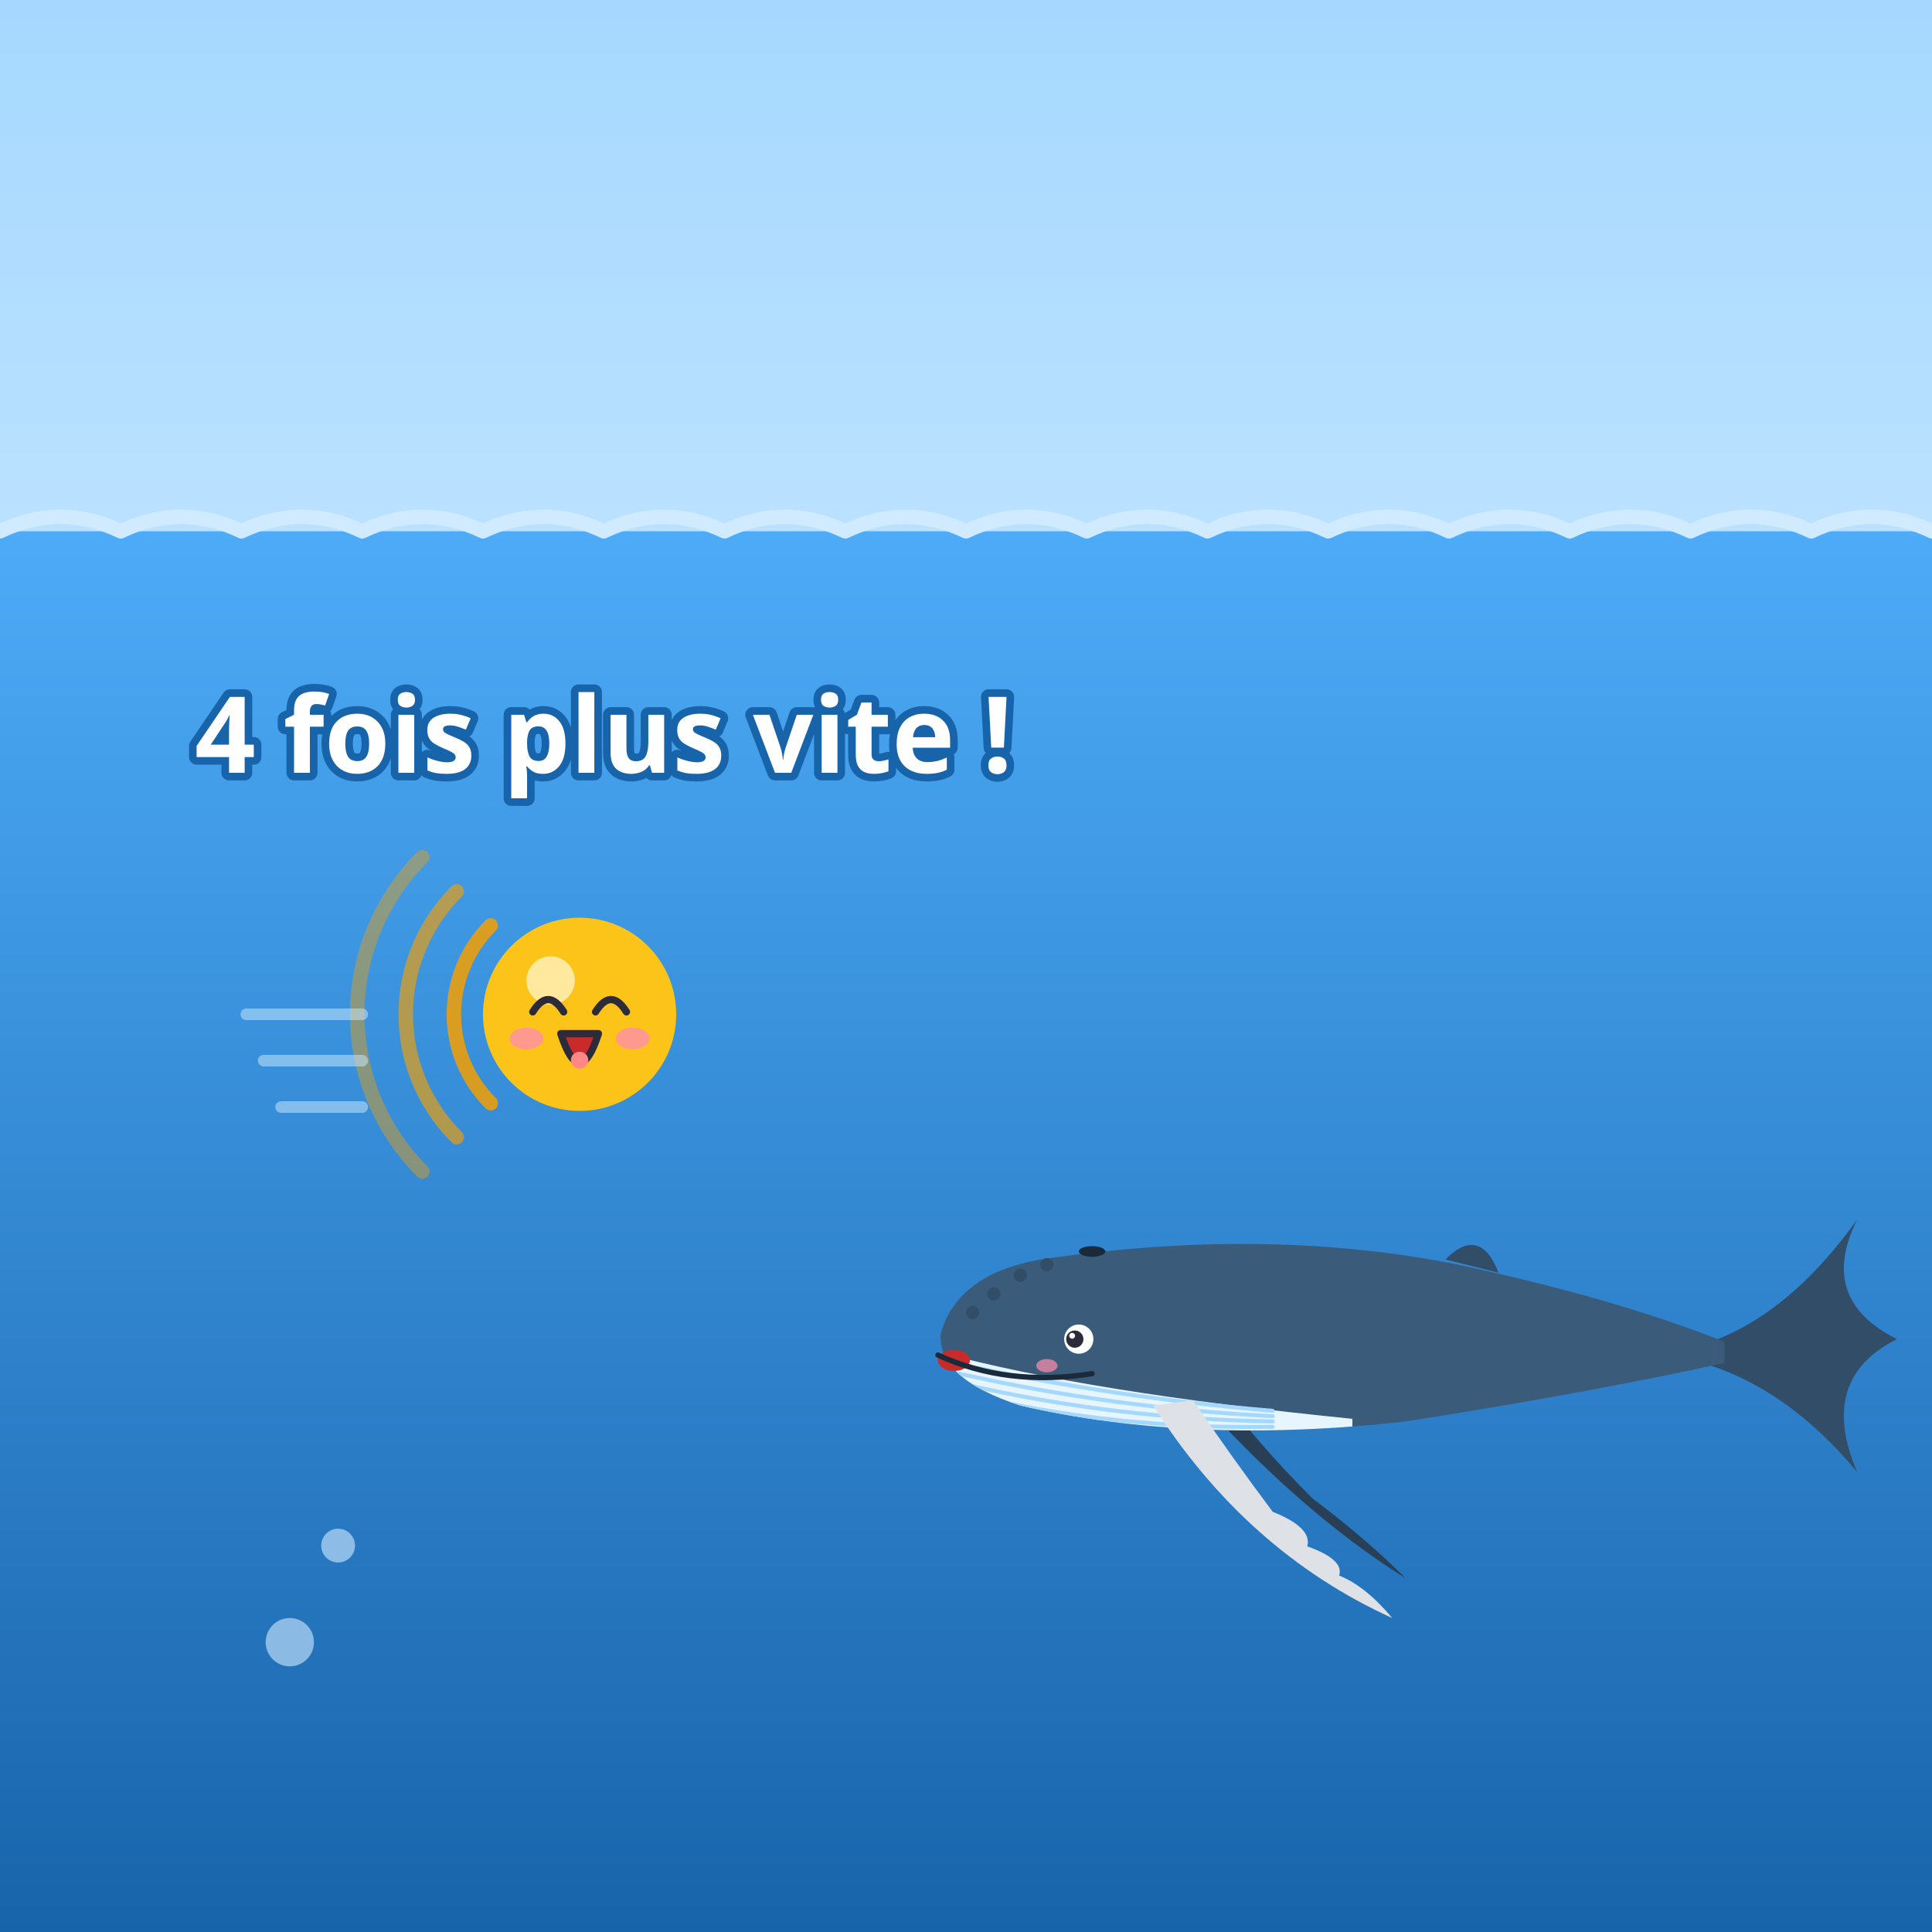
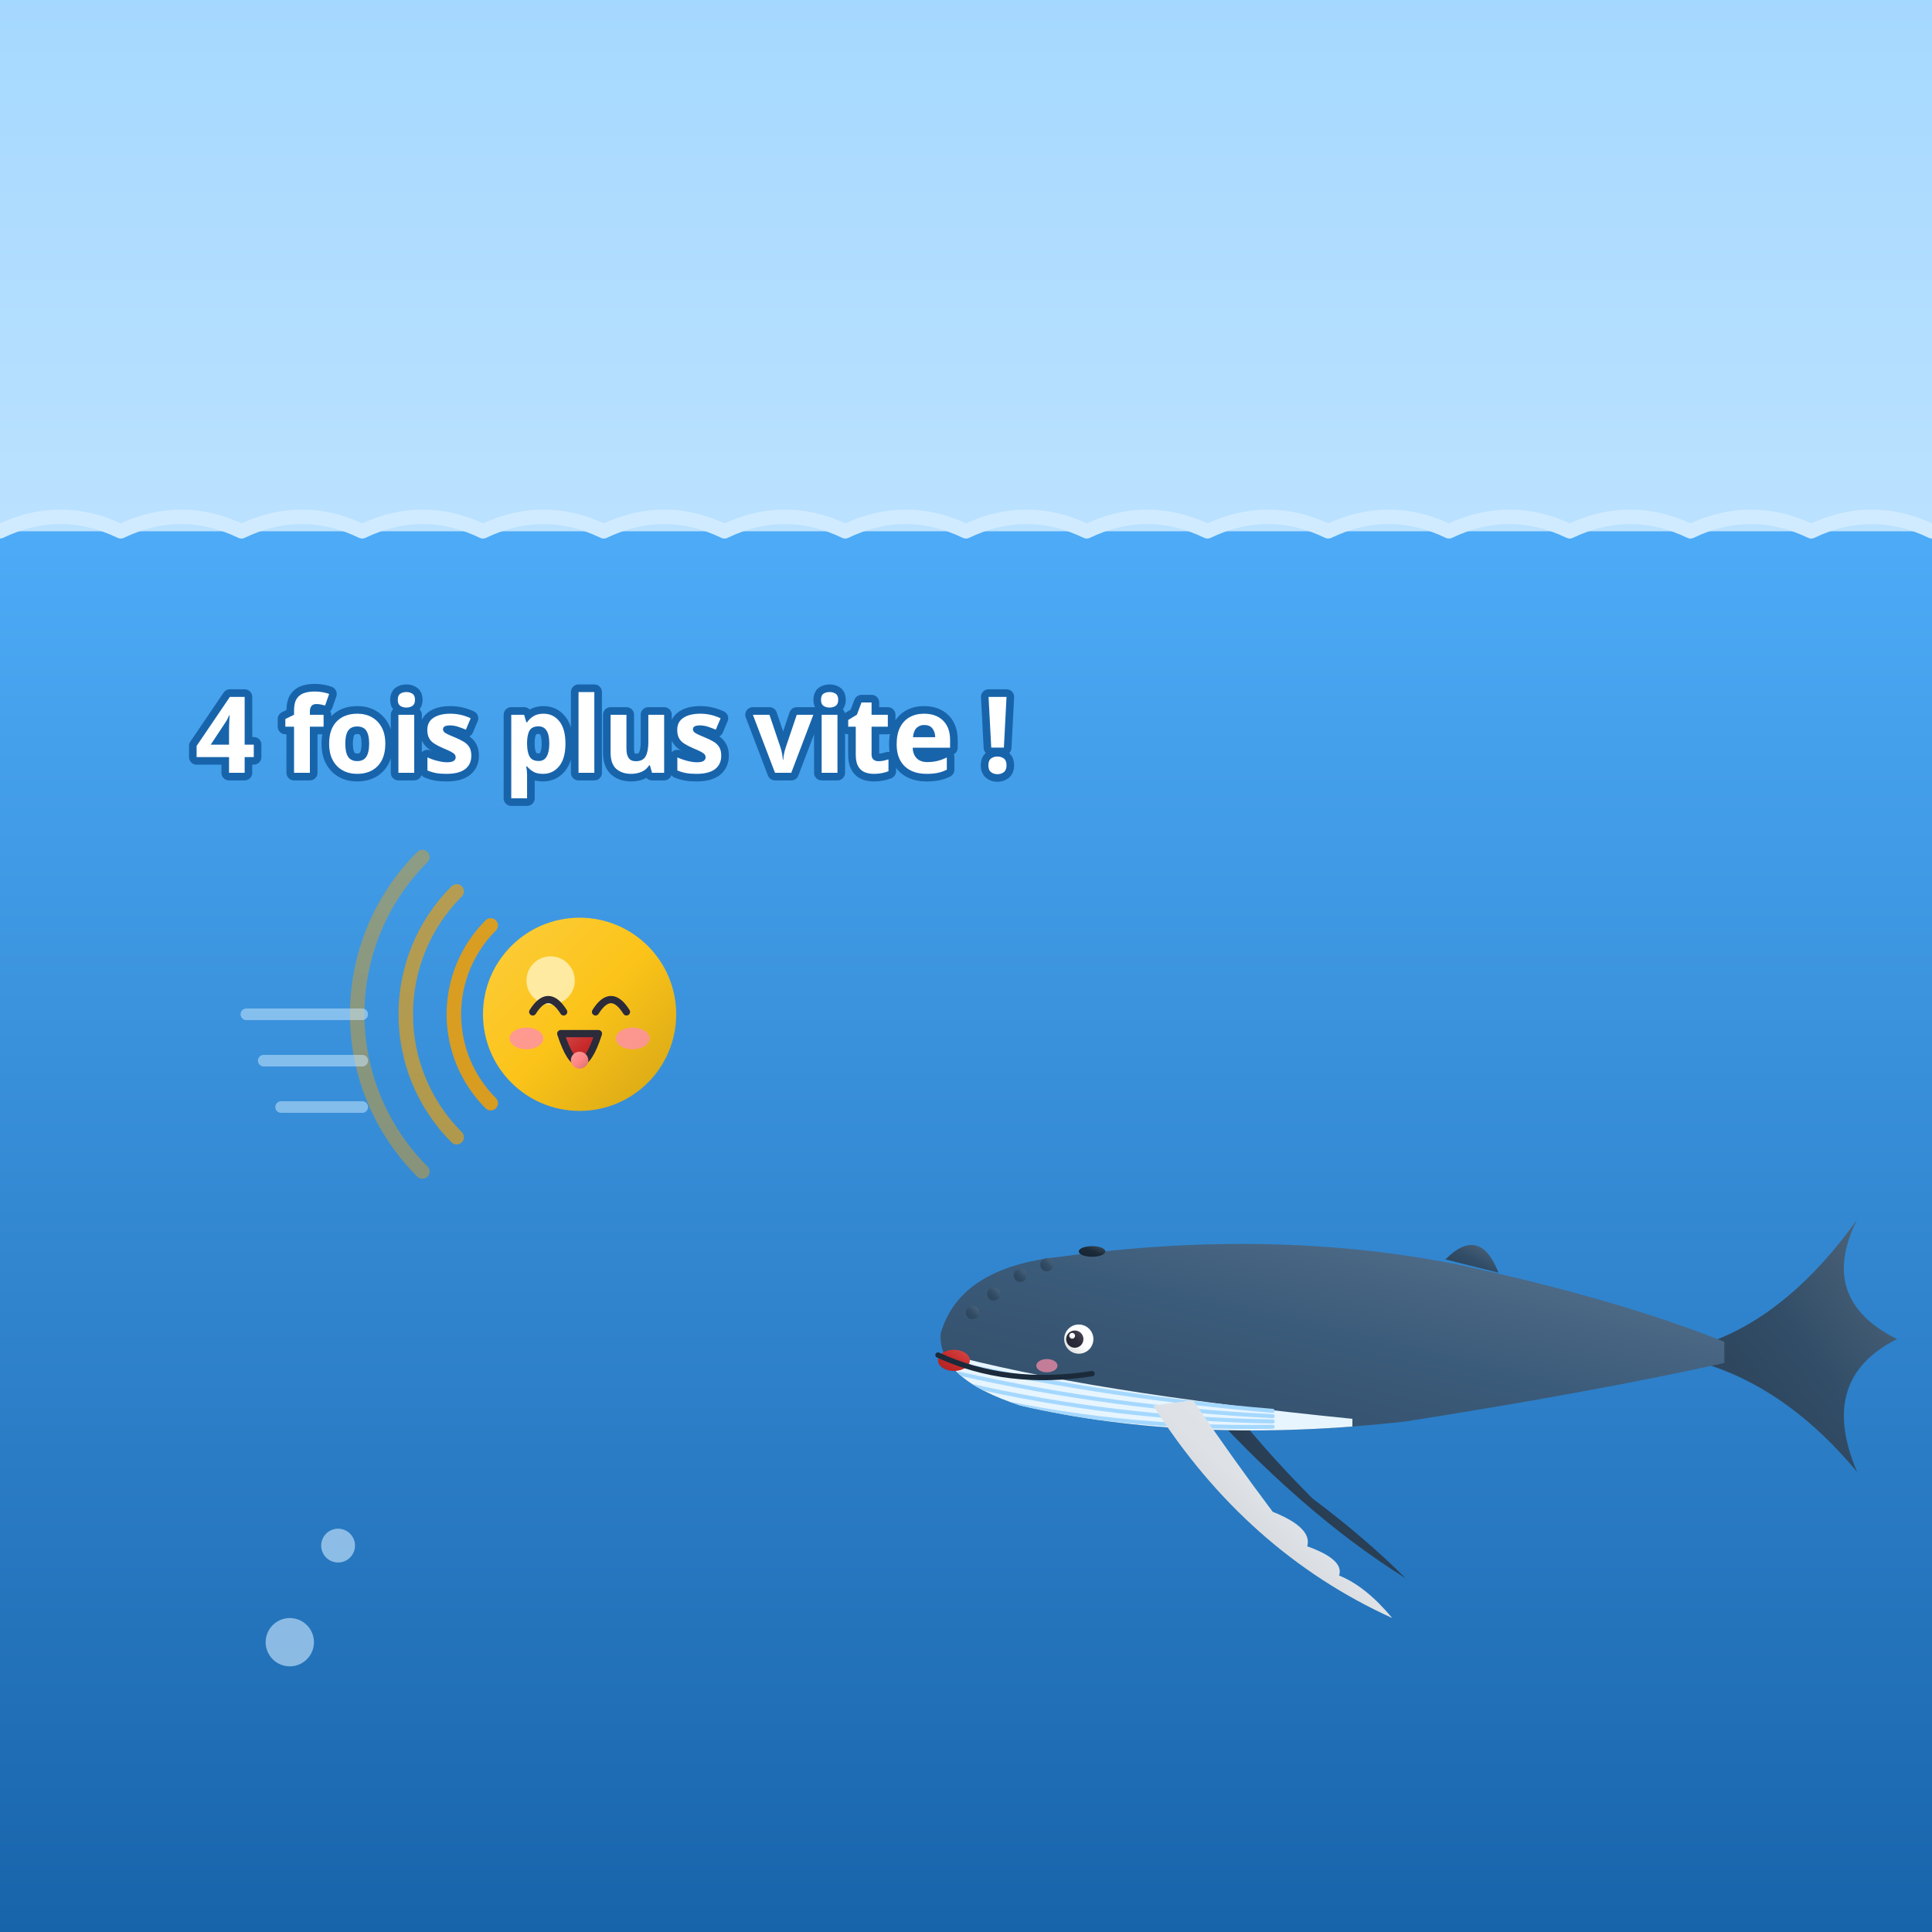
<svg xmlns="http://www.w3.org/2000/svg" viewBox="0 0 800 800" width="800" height="800">
  <defs>
    <linearGradient id="d15" x1="0" y1="0" x2="0" y2="1">
      <stop offset="0" stop-color="#a5d8ff" />
      <stop offset="0.5" stop-color="#cce9ff" />
      <stop offset="1" stop-color="#e7f5ff" />
    </linearGradient>
    <linearGradient id="d16" x1="0" y1="0" x2="0" y2="1">
      <stop offset="0" stop-color="#4dabf7" />
      <stop offset="1" stop-color="#1864ab" />
    </linearGradient>
+     <linearGradient id="vol001bc44" x1="0" y1="0" x2="1" y2="1">
+       <stop offset="0" stop-color="#fccd3d" />
+       <stop offset="0.5" stop-color="#fcc419" />
+       <stop offset="1" stop-color="#d3a415" />
+     </linearGradient>
+     <linearGradient id="vol0044542" x1="0" y1="0" x2="1" y2="1">
+       <stop offset="0" stop-color="#ffffff" />
+       <stop offset="0.5" stop-color="#fff" />
+       <stop offset="1" stop-color="#d6d6d6" />
+     </linearGradient>
+     <linearGradient id="vol38c8b34" x1="0" y1="0" x2="1" y2="1">
+       <stop offset="0" stop-color="#4c4c59" />
+       <stop offset="0.5" stop-color="#2b2b3a" />
+       <stop offset="1" stop-color="#242430" />
+     </linearGradient>
+     <linearGradient id="vol3a9f983" x1="0" y1="0" x2="1" y2="1">
+       <stop offset="0" stop-color="#d14c4c" />
+       <stop offset="0.5" stop-color="#c92a2a" />
+       <stop offset="1" stop-color="#a82323" />
+     </linearGradient>
+     <linearGradient id="vol4f57a65" x1="0" y1="0" x2="1" y2="1">
+       <stop offset="0" stop-color="#52697f" />
+       <stop offset="0.5" stop-color="#324d67" />
+       <stop offset="1" stop-color="#2a4056" />
+     </linearGradient>
+     <linearGradient id="vol6bcdacc" x1="0" y1="0" x2="1" y2="1">
+       <stop offset="0" stop-color="#3f4c59" />
+       <stop offset="0.5" stop-color="#1b2a3a" />
+       <stop offset="1" stop-color="#162330" />
+     </linearGradient>
+     <linearGradient id="vol7b31a29" x1="0" y1="0" x2="1" y2="1">
+       <stop offset="0" stop-color="#4b5d70" />
+       <stop offset="0.5" stop-color="#293f55" />
+       <stop offset="1" stop-color="#223447" />
+     </linearGradient>
+     <linearGradient id="vol881e54e" x1="0" y1="0" x2="1" y2="1">
+       <stop offset="0" stop-color="#e3e6ea" />
+       <stop offset="0.5" stop-color="#dee2e6" />
+       <stop offset="1" stop-color="#babdc1" />
+     </linearGradient>
+     <linearGradient id="vol8fbb947" x1="0" y1="0" x2="1" y2="1">
+       <stop offset="0" stop-color="#5a758f" />
+       <stop offset="0.5" stop-color="#3b5b7a" />
+       <stop offset="1" stop-color="#314c66" />
+     </linearGradient>
    <linearGradient id="vol904759d" x1="0" y1="0" x2="0" y2="1">
      <stop offset="0.35" stop-color="#f0f9ff" stop-opacity="0" />
      <stop offset="0.75" stop-color="#f0f9ff" stop-opacity="0.35" />
      <stop offset="1" stop-color="#f0f9ff" stop-opacity="0.1" />
+     </linearGradient>
+     <linearGradient id="volca73c33" x1="0" y1="0" x2="1" y2="1">
+       <stop offset="0" stop-color="#ff9a9a" />
+       <stop offset="0.5" stop-color="#ff8787" />
+       <stop offset="1" stop-color="#d67171" />
    </linearGradient>
  </defs>
  <rect x="0" y="0" width="800" height="800" fill="url(#d15)" />
  <rect x="0" y="0" width="800" height="800" fill="url(#vol904759d)" />
  <rect x="0" y="220" width="800" height="580" fill="url(#d16)" />
  <path d="M 0 220 q 25 -12 50 0 q 25 -12 50 0 q 25 -12 50 0 q 25 -12 50 0 q 25 -12 50 0 q 25 -12 50 0 q 25 -12 50 0 q 25 -12 50 0 q 25 -12 50 0 q 25 -12 50 0 q 25 -12 50 0 q 25 -12 50 0 q 25 -12 50 0 q 25 -12 50 0 q 25 -12 50 0 q 25 -12 50 0" fill="none" stroke="#d0ebff" stroke-width="6" stroke-linecap="round" stroke-linejoin="round" />
  <g transform="translate(560 560) scale(-0.55 0.55)">
-     <path d="M -270 -8 Q -330 -30 -380 -100 Q -350 -40 -410 -10 Q -350 20 -380 90 Q -330 30 -270 10 Z" fill="#324d67" />
-     <path d="M 120 30 Q 40 120 -40 170 Q -10 140 30 110 Q 70 70 100 30 Z" fill="#293f55" />
-     <path d="M 310 -14 Q 296 -64 220 -72 Q 60 -94 -80 -66 Q -200 -40 -280 -8 L -280 8 Q -180 30 -40 52 Q 120 70 250 40 Q 312 20 310 -14 Z" fill="#3b5b7a" />
+     <path d="M -270 -8 Q -330 -30 -380 -100 Q -350 -40 -410 -10 Q -350 20 -380 90 Q -330 30 -270 10 Z" fill="url(#vol4f57a65)" />
+     <path d="M 120 30 Q 40 120 -40 170 Q -10 140 30 110 Q 70 70 100 30 Z" fill="url(#vol7b31a29)" />
+     <path d="M 310 -14 Q 296 -64 220 -72 Q 60 -94 -80 -66 Q -200 -40 -280 -8 L -280 8 Q -180 30 -40 52 Q 120 70 250 40 Q 312 20 310 -14 Z" fill="url(#vol8fbb947)" />
    <clipPath id="bl17">
      <path d="M 310 -14 Q 296 -64 220 -72 Q 60 -94 -80 -66 Q -200 -40 -280 -8 L -280 8 Q -180 30 -40 52 Q 120 70 250 40 Q 312 20 310 -14 Z" fill="#000" />
    </clipPath>
    <g clip-path="url(#bl17)">
      <path d="M 310 0 Q 200 30 0 50 L 0 120 L 320 120 Z" fill="#e7f5ff" />
      <path d="M 300 8 Q 180 34 60 44" fill="none" stroke="#a5d8ff" stroke-width="3" stroke-linecap="round" stroke-linejoin="round" />
      <path d="M 296 16 Q 180 42 60 48" fill="none" stroke="#a5d8ff" stroke-width="3" stroke-linecap="round" stroke-linejoin="round" />
      <path d="M 292 24 Q 180 50 60 52" fill="none" stroke="#a5d8ff" stroke-width="3" stroke-linecap="round" stroke-linejoin="round" />
      <path d="M 288 32 Q 180 58 60 56" fill="none" stroke="#a5d8ff" stroke-width="3" stroke-linecap="round" stroke-linejoin="round" />
      <path d="M 284 40 Q 180 66 60 60" fill="none" stroke="#a5d8ff" stroke-width="3" stroke-linecap="round" stroke-linejoin="round" />
    </g>
-     <path d="M -110 -60 Q -96 -96 -70 -70 Z" fill="#324d67" />
-     <circle cx="250" cy="-58" r="5" fill="#324d67" />
-     <circle cx="270" cy="-44" r="5" fill="#324d67" />
-     <circle cx="230" cy="-66" r="5" fill="#324d67" />
-     <circle cx="286" cy="-30" r="5" fill="#324d67" />
-     <ellipse cx="196" cy="-76" rx="10" ry="4" fill="#1b2a3a" />
-     <path d="M 150 40 Q 80 150 -30 200 Q -10 176 10 168 Q 6 156 34 146 Q 30 132 60 120 Q 90 80 120 36 Z" fill="#dee2e6" />
-     <circle cx="206" cy="-10" r="11" fill="#fff" />
-     <circle cx="209" cy="-10" r="6.5" fill="#2b2b3a" />
-     <circle cx="211" cy="-12.5" r="2.2" fill="#fff" />
+     <path d="M -110 -60 Q -96 -96 -70 -70 Z" fill="url(#vol4f57a65)" />
+     <circle cx="250" cy="-58" r="5" fill="url(#vol4f57a65)" />
+     <circle cx="270" cy="-44" r="5" fill="url(#vol4f57a65)" />
+     <circle cx="230" cy="-66" r="5" fill="url(#vol4f57a65)" />
+     <circle cx="286" cy="-30" r="5" fill="url(#vol4f57a65)" />
+     <ellipse cx="196" cy="-76" rx="10" ry="4" fill="url(#vol6bcdacc)" />
+     <path d="M 150 40 Q 80 150 -30 200 Q -10 176 10 168 Q 6 156 34 146 Q 30 132 60 120 Q 90 80 120 36 Z" fill="url(#vol881e54e)" />
+     <circle cx="206" cy="-10" r="11" fill="url(#vol0044542)" />
+     <circle cx="209" cy="-10" r="6.5" fill="url(#vol38c8b34)" />
+     <circle cx="211" cy="-12.5" r="2.2" fill="url(#vol0044542)" />
    <ellipse cx="230" cy="10" rx="8" ry="5" fill="#ff8fab" opacity="0.7" />
-     <ellipse cx="300" cy="6" rx="12" ry="8" fill="#c92a2a" />
+     <ellipse cx="300" cy="6" rx="12" ry="8" fill="url(#vol3a9f983)" />
    <path d="M 312 2 Q 260 26 196 16" fill="none" stroke="#1b2a3a" stroke-width="4" stroke-linecap="round" stroke-linejoin="round" />
  </g>
  <g transform="translate(240 420)">
    <g>
      <g>
        <path d="M -36.8 36.8 A 52 52 0 0 1 -36.8 -36.8" fill="none" stroke="#f59f00" stroke-width="6" stroke-linecap="round" stroke-linejoin="round" opacity="0.85" />
        <path d="M -50.9 50.9 A 72 72 0 0 1 -50.9 -50.9" fill="none" stroke="#f59f00" stroke-width="6" stroke-linecap="round" stroke-linejoin="round" opacity="0.637" />
        <path d="M -65.1 65.1 A 92 92 0 0 1 -65.1 -65.1" fill="none" stroke="#f59f00" stroke-width="6" stroke-linecap="round" stroke-linejoin="round" opacity="0.425" />
      </g>
-       <circle cx="0" cy="0" r="40" fill="#fcc419" />
+       <circle cx="0" cy="0" r="40" fill="url(#vol001bc44)" />
      <circle cx="-12" cy="-14" r="10" fill="#fff3bf" opacity="0.8" />
      <ellipse cx="-22" cy="10" rx="7" ry="4.5" fill="#ff8fab" opacity="0.8" />
      <ellipse cx="22" cy="10" rx="7" ry="4.5" fill="#ff8fab" opacity="0.8" />
      <path d="M -19.4 -1 Q -13 -11.2 -6.6 -1" fill="none" stroke="#2b2b3a" stroke-width="3" stroke-linecap="round" stroke-linejoin="round" />
      <path d="M 6.6 -1 Q 13 -11.2 19.4 -1" fill="none" stroke="#2b2b3a" stroke-width="3" stroke-linecap="round" stroke-linejoin="round" />
-       <path d="M -7.8 8 Q 0 32 7.8 8 Z" fill="#c92a2a" stroke="#2b2b3a" stroke-width="3" stroke-linecap="round" stroke-linejoin="round" />
-       <ellipse cx="0" cy="19" rx="3.6" ry="3.5" fill="#ff8787" />
+       <path d="M -7.8 8 Q 0 32 7.8 8 Z" fill="url(#vol3a9f983)" stroke="#2b2b3a" stroke-width="3" stroke-linecap="round" stroke-linejoin="round" />
+       <ellipse cx="0" cy="19" rx="3.6" ry="3.5" fill="url(#volca73c33)" />
    </g>
  </g>
  <g transform="translate(150 420) scale(1.2 1.2)">
    <line x1="0" y1="0" x2="-40" y2="0" stroke="#d0ebff" stroke-width="4" stroke-linecap="round" opacity="0.5" />
    <line x1="0" y1="16" x2="-34" y2="16" stroke="#d0ebff" stroke-width="4" stroke-linecap="round" opacity="0.5" />
    <line x1="0" y1="32" x2="-28" y2="32" stroke="#d0ebff" stroke-width="4" stroke-linecap="round" opacity="0.5" />
  </g>
  <text x="250" y="320" font-family="Fredoka, Andika, sans-serif" font-weight="700" font-size="44" text-anchor="middle" fill="#ffffff" stroke="#1864ab" stroke-width="6.3" stroke-linejoin="round" paint-order="stroke">4 fois plus vite !</text>
  <circle cx="120" cy="680" r="10" fill="#d0ebff" opacity="0.6" />
  <circle cx="140" cy="640" r="7" fill="#d0ebff" opacity="0.6" />
</svg>
